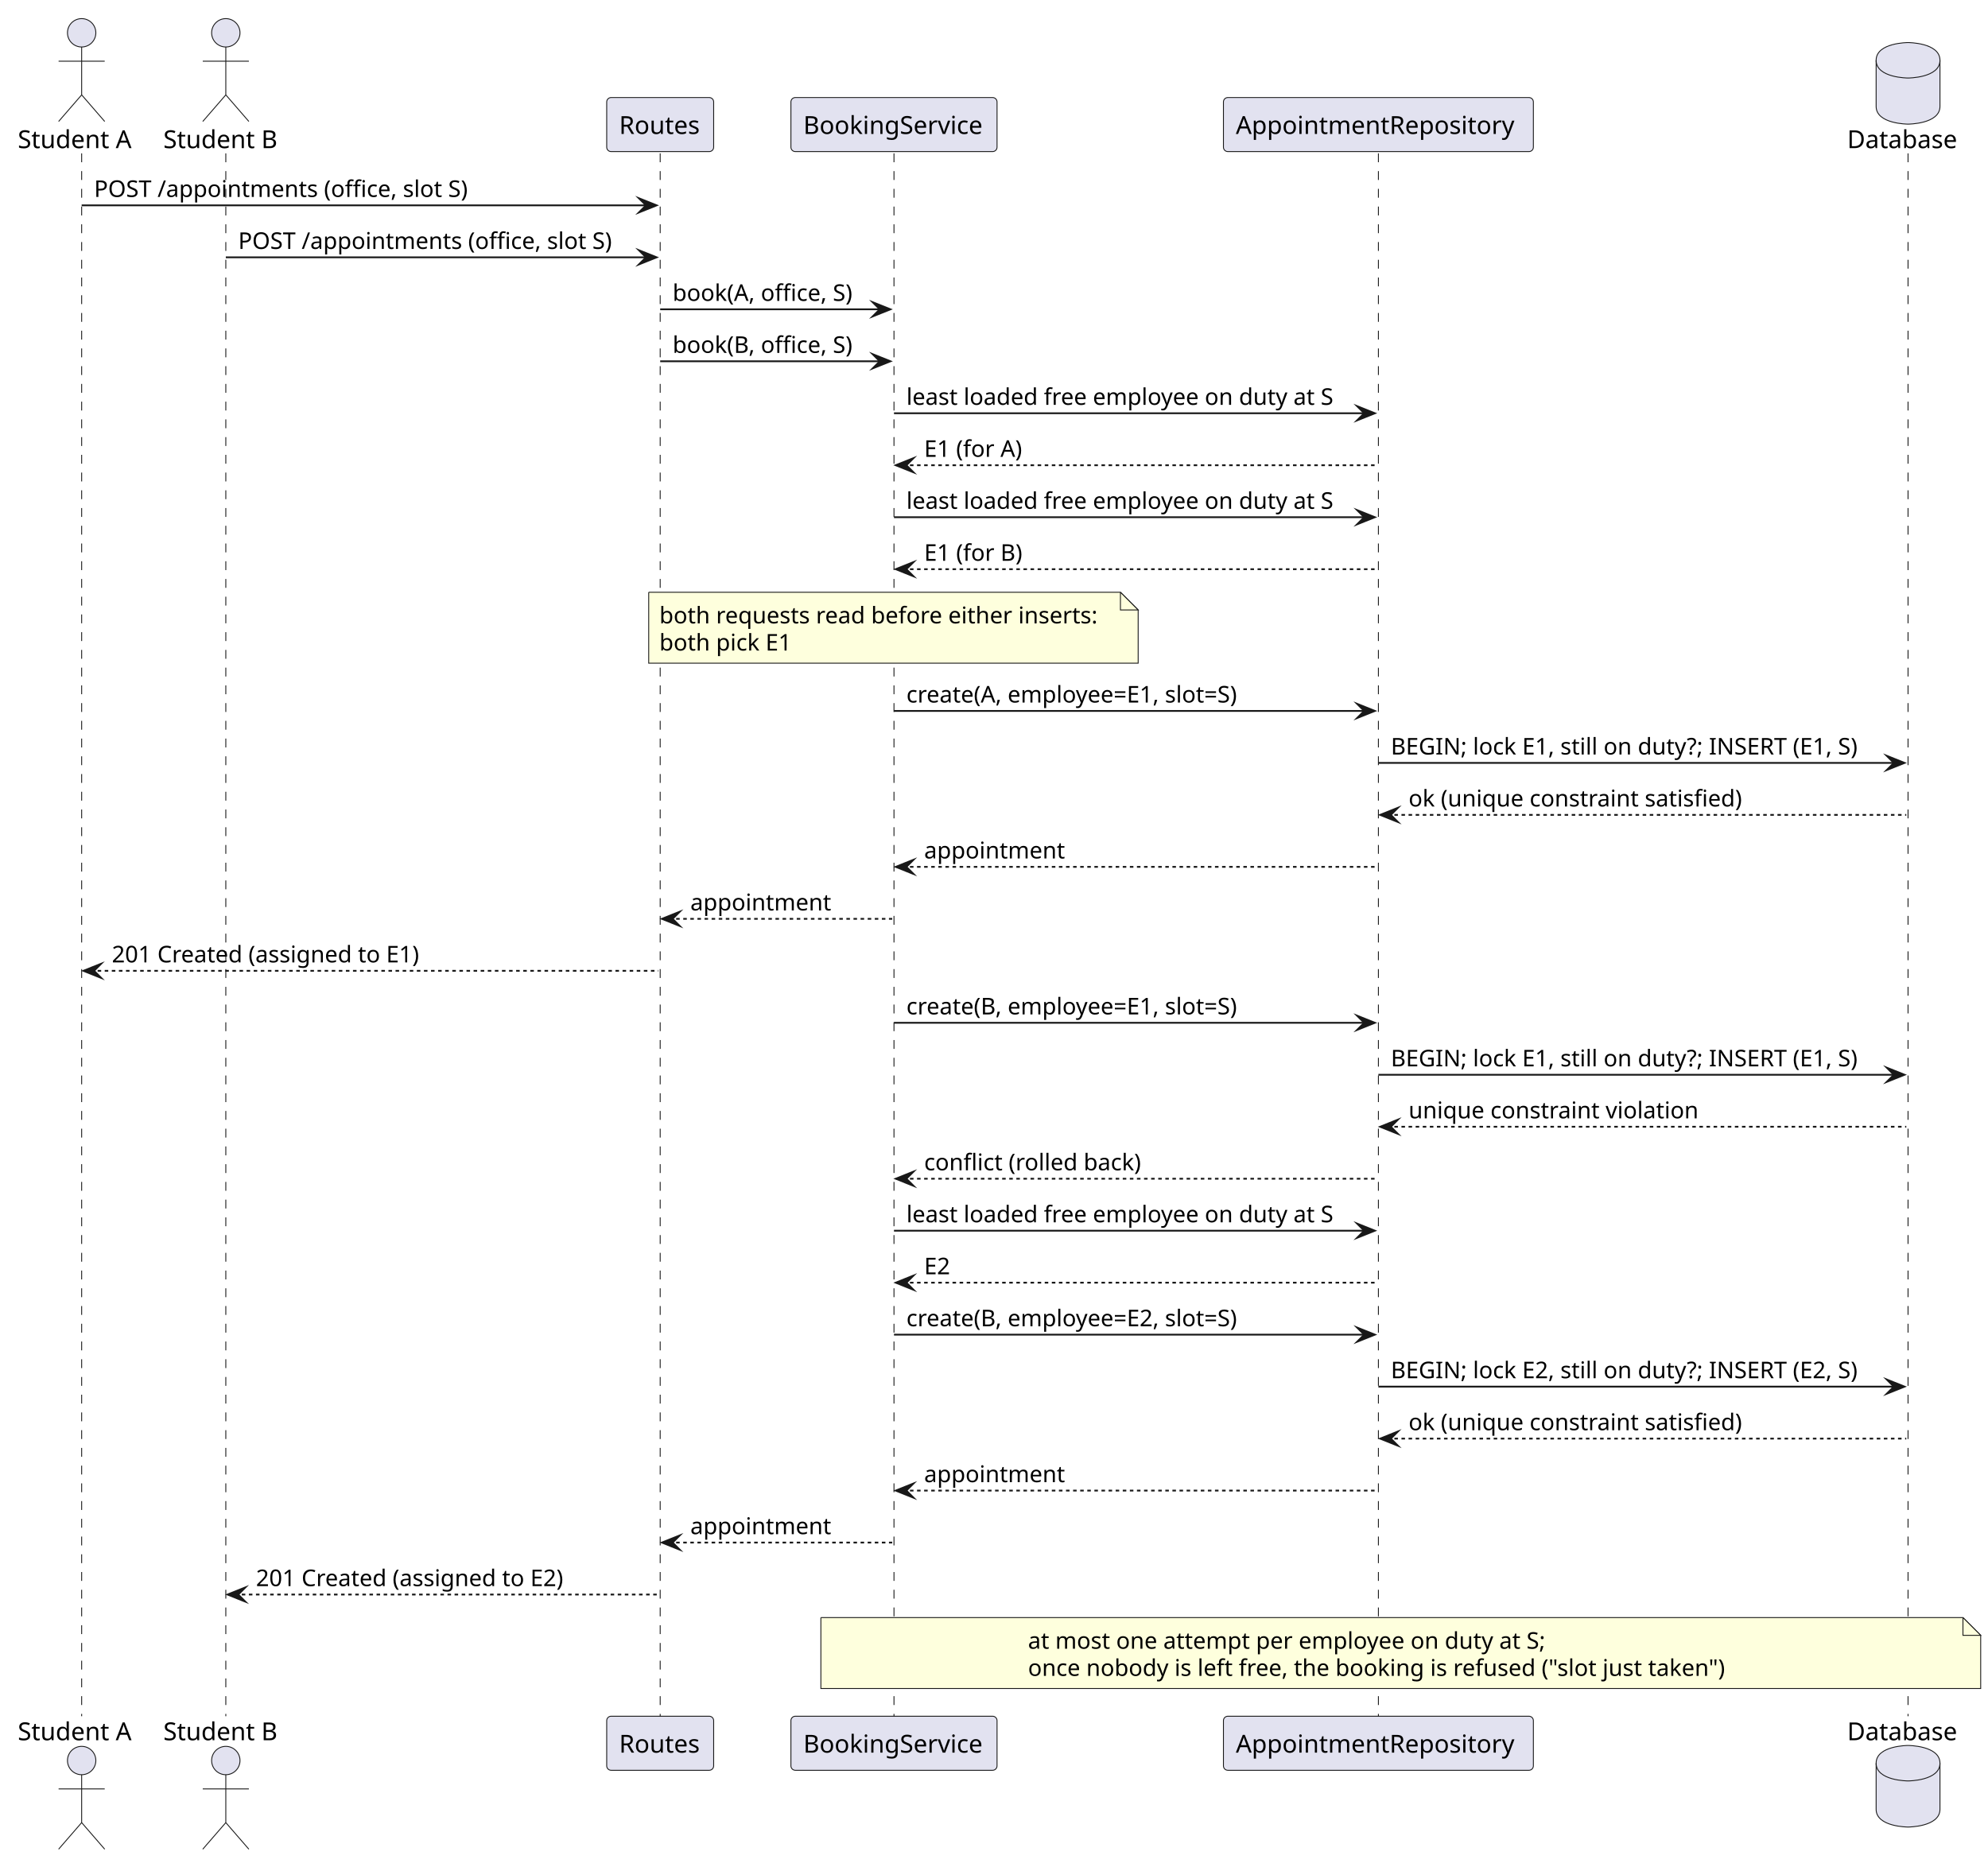
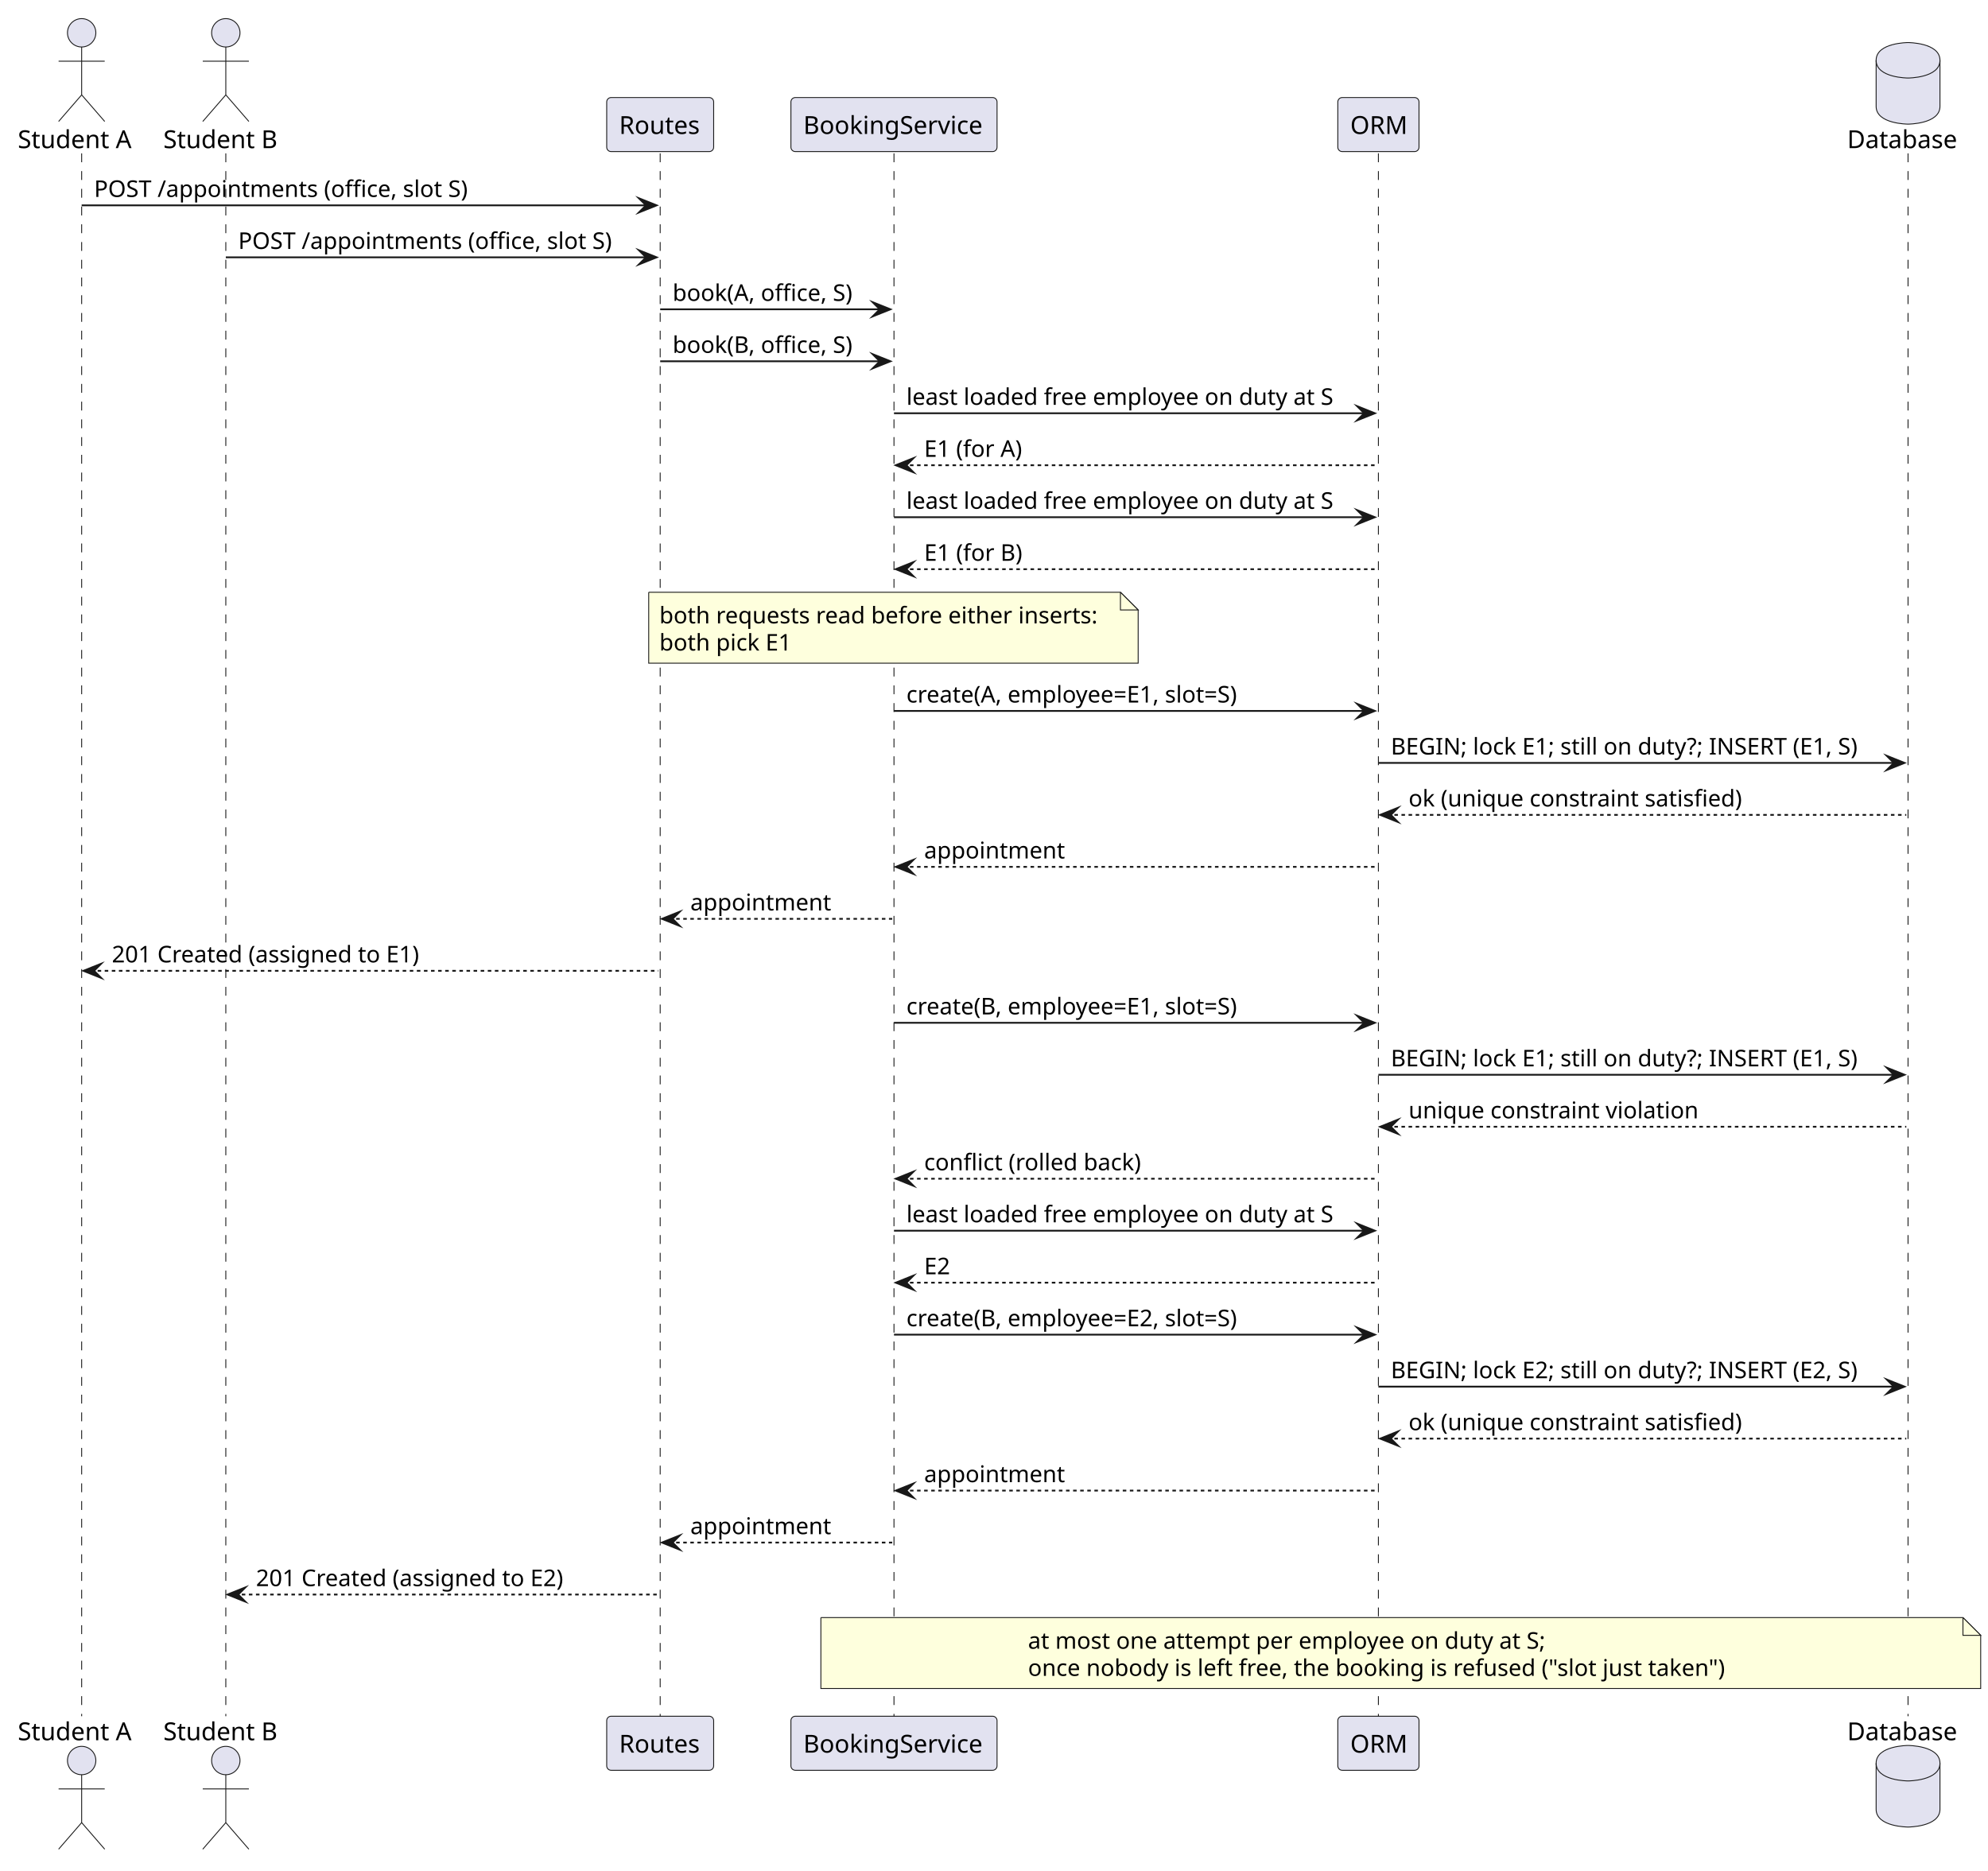
<svg xmlns="http://www.w3.org/2000/svg" version="1.1" data-diagram-type="SEQUENCE" style="width:1121px;height:1055px;background:#FFFFFF;" width="1121px" height="1055px" viewBox="0 0 1121 1055" zoomAndPan="magnify" preserveAspectRatio="none" contentStyleType="text/css">
  <defs />
  <g font-family="sans-serif" lengthAdjust="spacing">
    <g>
      <rect x="42.545" y="86.488" width="8" height="881.316" fill="#000" fill-opacity="0" />
      <line x1="46.045" y1="86.488" x2="46.045" y2="967.805" style="stroke:#181818;stroke-width:0.5;stroke-dasharray:5,5;" />
    </g>
    <g>
      <rect x="123.832" y="86.488" width="8" height="881.316" fill="#000" fill-opacity="0" />
      <line x1="127.332" y1="86.488" x2="127.332" y2="967.805" style="stroke:#181818;stroke-width:0.5;stroke-dasharray:5,5;" />
    </g>
    <g>
      <rect x="368.768" y="86.488" width="8" height="881.316" fill="#000" fill-opacity="0" />
      <line x1="372.268" y1="86.488" x2="372.268" y2="967.805" style="stroke:#181818;stroke-width:0.5;stroke-dasharray:5,5;" />
    </g>
    <g>
      <rect x="500.602" y="86.488" width="8" height="881.316" fill="#000" fill-opacity="0" />
      <line x1="504.102" y1="86.488" x2="504.102" y2="967.805" style="stroke:#181818;stroke-width:0.5;stroke-dasharray:5,5;" />
    </g>
    <g>
      <rect x="773.76" y="86.488" width="8" height="881.316" fill="#000" fill-opacity="0" />
      <line x1="777.26" y1="86.488" x2="777.26" y2="967.805" style="stroke:#181818;stroke-width:0.5;stroke-dasharray:5,5;" />
    </g>
    <g>
      <rect x="1072.417" y="86.488" width="8" height="881.316" fill="#000" fill-opacity="0" />
      <line x1="1075.917" y1="86.488" x2="1075.917" y2="967.805" style="stroke:#181818;stroke-width:0.5;stroke-dasharray:5,5;" />
    </g>
    <text x="10" y="83.535" fill="#000" font-size="14" textLength="66.09">Student A</text>
    <ellipse cx="46.045" cy="18.5" rx="8" ry="8" fill="#E2E2F0" style="stroke:#181818;stroke-width:0.5;" />
    <path d="M46.045,26.5 L46.045,53.5 M33.045,34.5 L59.045,34.5 M46.045,53.5 L33.045,68.5 M46.045,53.5 L59.045,68.5" style="stroke:#181818;stroke-width:0.5;" fill="none" />
    <text x="92.09" y="83.535" fill="#000" font-size="14" textLength="64.483">Student B</text>
    <ellipse cx="127.332" cy="18.5" rx="8" ry="8" fill="#E2E2F0" style="stroke:#181818;stroke-width:0.5;" />
    <path d="M127.332,26.5 L127.332,53.5 M114.332,34.5 L140.332,34.5 M127.332,53.5 L114.332,68.5 M127.332,53.5 L140.332,68.5" style="stroke:#181818;stroke-width:0.5;" fill="none" />
    <rect x="342.111" y="55" width="60.313" height="30.488" fill="#E2E2F0" style="stroke:#181818;stroke-width:0.5;" rx="2.5" ry="2.5" />
    <text x="349.111" y="75.535" fill="#000" font-size="14" textLength="46.313">Routes</text>
    <rect x="445.986" y="55" width="116.231" height="30.488" fill="#E2E2F0" style="stroke:#181818;stroke-width:0.5;" rx="2.5" ry="2.5" />
    <text x="452.986" y="75.535" fill="#000" font-size="14" textLength="102.231">BookingService</text>
-     <rect x="689.873" y="55" width="174.774" height="30.488" fill="#E2E2F0" style="stroke:#181818;stroke-width:0.5;" rx="2.5" ry="2.5" />
-     <text x="696.873" y="75.535" fill="#000" font-size="14" textLength="160.774">AppointmentRepository</text>
+     <rect x="754.367" y="55" width="45.787" height="30.488" fill="#E2E2F0" style="stroke:#181818;stroke-width:0.5;" rx="2.5" ry="2.5" />
+     <text x="761.367" y="75.535" fill="#000" font-size="14" textLength="31.787">ORM</text>
    <text x="1041.584" y="83.535" fill="#000" font-size="14" textLength="62.665">Database</text>
    <path d="M1057.917,34 C1057.917,24 1075.917,24 1075.917,24 C1075.917,24 1093.917,24 1093.917,34 L1093.917,60 C1093.917,70 1075.917,70 1075.917,70 C1075.917,70 1057.917,70 1057.917,60 L1057.917,34" style="stroke:#181818;stroke-width:0.5;" fill="#E2E2F0" />
    <path d="M1057.917,34 C1057.917,44 1075.917,44 1075.917,44 C1075.917,44 1093.917,44 1093.917,34" style="stroke:#181818;stroke-width:0.5;" fill="none" />
    <text x="10" y="981.34" fill="#000" font-size="14" textLength="66.09">Student A</text>
    <ellipse cx="46.045" cy="992.793" rx="8" ry="8" fill="#E2E2F0" style="stroke:#181818;stroke-width:0.5;" />
    <path d="M46.045,1000.793 L46.045,1027.793 M33.045,1008.793 L59.045,1008.793 M46.045,1027.793 L33.045,1042.793 M46.045,1027.793 L59.045,1042.793" style="stroke:#181818;stroke-width:0.5;" fill="none" />
    <text x="92.09" y="981.34" fill="#000" font-size="14" textLength="64.483">Student B</text>
    <ellipse cx="127.332" cy="992.793" rx="8" ry="8" fill="#E2E2F0" style="stroke:#181818;stroke-width:0.5;" />
    <path d="M127.332,1000.793 L127.332,1027.793 M114.332,1008.793 L140.332,1008.793 M127.332,1027.793 L114.332,1042.793 M127.332,1027.793 L140.332,1042.793" style="stroke:#181818;stroke-width:0.5;" fill="none" />
    <rect x="342.111" y="967.805" width="60.313" height="30.488" fill="#E2E2F0" style="stroke:#181818;stroke-width:0.5;" rx="2.5" ry="2.5" />
    <text x="349.111" y="988.34" fill="#000" font-size="14" textLength="46.313">Routes</text>
    <rect x="445.986" y="967.805" width="116.231" height="30.488" fill="#E2E2F0" style="stroke:#181818;stroke-width:0.5;" rx="2.5" ry="2.5" />
    <text x="452.986" y="988.34" fill="#000" font-size="14" textLength="102.231">BookingService</text>
-     <rect x="689.873" y="967.805" width="174.774" height="30.488" fill="#E2E2F0" style="stroke:#181818;stroke-width:0.5;" rx="2.5" ry="2.5" />
-     <text x="696.873" y="988.34" fill="#000" font-size="14" textLength="160.774">AppointmentRepository</text>
+     <rect x="754.367" y="967.805" width="45.787" height="30.488" fill="#E2E2F0" style="stroke:#181818;stroke-width:0.5;" rx="2.5" ry="2.5" />
+     <text x="761.367" y="988.34" fill="#000" font-size="14" textLength="31.787">ORM</text>
    <text x="1041.584" y="981.34" fill="#000" font-size="14" textLength="62.665">Database</text>
    <path d="M1057.917,994.293 C1057.917,984.293 1075.917,984.293 1075.917,984.293 C1075.917,984.293 1093.917,984.293 1093.917,994.293 L1093.917,1020.293 C1093.917,1030.293 1075.917,1030.293 1075.917,1030.293 C1075.917,1030.293 1057.917,1030.293 1057.917,1020.293 L1057.917,994.293" style="stroke:#181818;stroke-width:0.5;" fill="#E2E2F0" />
    <path d="M1057.917,994.293 C1057.917,1004.293 1075.917,1004.293 1075.917,1004.293 C1075.917,1004.293 1093.917,1004.293 1093.917,994.293" style="stroke:#181818;stroke-width:0.5;" fill="none" />
    <polygon points="360.268,111.799,370.268,115.799,360.268,119.799,364.268,115.799" fill="#181818" style="stroke:#181818;stroke-width:1;stroke-linejoin:miter;stroke-miterlimit:10;" />
    <line x1="46.045" y1="115.799" x2="366.268" y2="115.799" style="stroke:#181818;stroke-width:1;" />
    <text x="53.045" y="111.057" fill="#000" font-size="13" textLength="220.937">POST /appointments (office, slot S)</text>
    <polygon points="360.268,141.109,370.268,145.109,360.268,149.109,364.268,145.109" fill="#181818" style="stroke:#181818;stroke-width:1;stroke-linejoin:miter;stroke-miterlimit:10;" />
    <line x1="127.332" y1="145.109" x2="366.268" y2="145.109" style="stroke:#181818;stroke-width:1;" />
    <text x="134.332" y="140.367" fill="#000" font-size="13" textLength="220.937">POST /appointments (office, slot S)</text>
    <polygon points="492.102,170.42,502.102,174.42,492.102,178.42,496.102,174.42" fill="#181818" style="stroke:#181818;stroke-width:1;stroke-linejoin:miter;stroke-miterlimit:10;" />
    <line x1="372.268" y1="174.42" x2="498.102" y2="174.42" style="stroke:#181818;stroke-width:1;" />
    <text x="379.268" y="169.678" fill="#000" font-size="13" textLength="107.834">book(A, office, S)</text>
    <polygon points="492.102,199.73,502.102,203.73,492.102,207.73,496.102,203.73" fill="#181818" style="stroke:#181818;stroke-width:1;stroke-linejoin:miter;stroke-miterlimit:10;" />
    <line x1="372.268" y1="203.73" x2="498.102" y2="203.73" style="stroke:#181818;stroke-width:1;" />
    <text x="379.268" y="198.988" fill="#000" font-size="13" textLength="106.342">book(B, office, S)</text>
    <polygon points="765.26,229.041,775.26,233.041,765.26,237.041,769.26,233.041" fill="#181818" style="stroke:#181818;stroke-width:1;stroke-linejoin:miter;stroke-miterlimit:10;" />
    <line x1="504.102" y1="233.041" x2="771.26" y2="233.041" style="stroke:#181818;stroke-width:1;" />
    <text x="511.102" y="228.299" fill="#000" font-size="13" textLength="249.158">least loaded free employee on duty at S</text>
    <polygon points="515.102,258.352,505.102,262.352,515.102,266.352,511.102,262.352" fill="#181818" style="stroke:#181818;stroke-width:1;stroke-linejoin:miter;stroke-miterlimit:10;" />
    <line x1="509.102" y1="262.352" x2="776.26" y2="262.352" style="stroke:#181818;stroke-width:1;stroke-dasharray:2,2;" />
    <text x="521.102" y="257.609" fill="#000" font-size="13" textLength="59.001">E1 (for A)</text>
    <polygon points="765.26,287.662,775.26,291.662,765.26,295.662,769.26,291.662" fill="#181818" style="stroke:#181818;stroke-width:1;stroke-linejoin:miter;stroke-miterlimit:10;" />
    <line x1="504.102" y1="291.662" x2="771.26" y2="291.662" style="stroke:#181818;stroke-width:1;" />
    <text x="511.102" y="286.92" fill="#000" font-size="13" textLength="249.158">least loaded free employee on duty at S</text>
    <polygon points="515.102,316.973,505.102,320.973,515.102,324.973,511.102,320.973" fill="#181818" style="stroke:#181818;stroke-width:1;stroke-linejoin:miter;stroke-miterlimit:10;" />
    <line x1="509.102" y1="320.973" x2="776.26" y2="320.973" style="stroke:#181818;stroke-width:1;stroke-dasharray:2,2;" />
    <text x="521.102" y="316.23" fill="#000" font-size="13" textLength="57.51">E1 (for B)</text>
    <path d="M365.792,333.973 L365.792,373.973 L641.792,373.973 L641.792,343.973 L631.792,333.973 L365.792,333.973" style="stroke:#181818;stroke-width:0.5;" fill="#FEFFDD" />
    <path d="M631.792,333.973 L631.792,343.973 L641.792,343.973 L631.792,333.973" style="stroke:#181818;stroke-width:0.5;" fill="#FEFFDD" />
    <text x="371.792" y="351.541" fill="#000" font-size="13" textLength="255.62">both requests read before either inserts:</text>
    <text x="371.792" y="366.852" fill="#000" font-size="13" textLength="78.787">both pick E1</text>
    <polygon points="765.26,396.904,775.26,400.904,765.26,404.904,769.26,400.904" fill="#181818" style="stroke:#181818;stroke-width:1;stroke-linejoin:miter;stroke-miterlimit:10;" />
    <line x1="504.102" y1="400.904" x2="771.26" y2="400.904" style="stroke:#181818;stroke-width:1;" />
    <text x="511.102" y="396.162" fill="#000" font-size="13" textLength="199.132">create(A, employee=E1, slot=S)</text>
    <polygon points="1063.917,426.215,1073.917,430.215,1063.917,434.215,1067.917,430.215" fill="#181818" style="stroke:#181818;stroke-width:1;stroke-linejoin:miter;stroke-miterlimit:10;" />
    <line x1="777.26" y1="430.215" x2="1069.917" y2="430.215" style="stroke:#181818;stroke-width:1;" />
-     <text x="784.26" y="425.473" fill="#000" font-size="13" textLength="274.657">BEGIN; lock E1, still on duty?; INSERT (E1, S)</text>
+     <text x="784.26" y="425.473" fill="#000" font-size="13" textLength="274.657">BEGIN; lock E1; still on duty?; INSERT (E1, S)</text>
    <polygon points="788.26,455.525,778.26,459.525,788.26,463.525,784.26,459.525" fill="#181818" style="stroke:#181818;stroke-width:1;stroke-linejoin:miter;stroke-miterlimit:10;" />
    <line x1="782.26" y1="459.525" x2="1074.917" y2="459.525" style="stroke:#181818;stroke-width:1;stroke-dasharray:2,2;" />
    <text x="794.26" y="454.783" fill="#000" font-size="13" textLength="196.168">ok (unique constraint satisfied)</text>
    <polygon points="515.102,484.836,505.102,488.836,515.102,492.836,511.102,488.836" fill="#181818" style="stroke:#181818;stroke-width:1;stroke-linejoin:miter;stroke-miterlimit:10;" />
    <line x1="509.102" y1="488.836" x2="776.26" y2="488.836" style="stroke:#181818;stroke-width:1;stroke-dasharray:2,2;" />
    <text x="521.102" y="484.094" fill="#000" font-size="13" textLength="80.526">appointment</text>
    <polygon points="383.268,514.146,373.268,518.146,383.268,522.146,379.268,518.146" fill="#181818" style="stroke:#181818;stroke-width:1;stroke-linejoin:miter;stroke-miterlimit:10;" />
    <line x1="377.268" y1="518.146" x2="503.102" y2="518.146" style="stroke:#181818;stroke-width:1;stroke-dasharray:2,2;" />
    <text x="389.268" y="513.404" fill="#000" font-size="13" textLength="80.526">appointment</text>
    <polygon points="57.045,543.457,47.045,547.457,57.045,551.457,53.045,547.457" fill="#181818" style="stroke:#181818;stroke-width:1;stroke-linejoin:miter;stroke-miterlimit:10;" />
    <line x1="51.045" y1="547.457" x2="371.268" y2="547.457" style="stroke:#181818;stroke-width:1;stroke-dasharray:2,2;" />
    <text x="63.045" y="542.715" fill="#000" font-size="13" textLength="182.495">201 Created (assigned to E1)</text>
    <polygon points="765.26,572.768,775.26,576.768,765.26,580.768,769.26,576.768" fill="#181818" style="stroke:#181818;stroke-width:1;stroke-linejoin:miter;stroke-miterlimit:10;" />
    <line x1="504.102" y1="576.768" x2="771.26" y2="576.768" style="stroke:#181818;stroke-width:1;" />
    <text x="511.102" y="572.025" fill="#000" font-size="13" textLength="197.641">create(B, employee=E1, slot=S)</text>
    <polygon points="1063.917,602.078,1073.917,606.078,1063.917,610.078,1067.917,606.078" fill="#181818" style="stroke:#181818;stroke-width:1;stroke-linejoin:miter;stroke-miterlimit:10;" />
    <line x1="777.26" y1="606.078" x2="1069.917" y2="606.078" style="stroke:#181818;stroke-width:1;" />
-     <text x="784.26" y="601.336" fill="#000" font-size="13" textLength="274.657">BEGIN; lock E1, still on duty?; INSERT (E1, S)</text>
+     <text x="784.26" y="601.336" fill="#000" font-size="13" textLength="274.657">BEGIN; lock E1; still on duty?; INSERT (E1, S)</text>
    <polygon points="788.26,631.389,778.26,635.389,788.26,639.389,784.26,635.389" fill="#181818" style="stroke:#181818;stroke-width:1;stroke-linejoin:miter;stroke-miterlimit:10;" />
    <line x1="782.26" y1="635.389" x2="1074.917" y2="635.389" style="stroke:#181818;stroke-width:1;stroke-dasharray:2,2;" />
    <text x="794.26" y="630.646" fill="#000" font-size="13" textLength="169.083">unique constraint violation</text>
    <polygon points="515.102,660.699,505.102,664.699,515.102,668.699,511.102,664.699" fill="#181818" style="stroke:#181818;stroke-width:1;stroke-linejoin:miter;stroke-miterlimit:10;" />
    <line x1="509.102" y1="664.699" x2="776.26" y2="664.699" style="stroke:#181818;stroke-width:1;stroke-dasharray:2,2;" />
    <text x="521.102" y="659.957" fill="#000" font-size="13" textLength="129.073">conflict (rolled back)</text>
    <polygon points="765.26,690.01,775.26,694.01,765.26,698.01,769.26,694.01" fill="#181818" style="stroke:#181818;stroke-width:1;stroke-linejoin:miter;stroke-miterlimit:10;" />
    <line x1="504.102" y1="694.01" x2="771.26" y2="694.01" style="stroke:#181818;stroke-width:1;" />
    <text x="511.102" y="689.268" fill="#000" font-size="13" textLength="249.158">least loaded free employee on duty at S</text>
    <polygon points="515.102,719.32,505.102,723.32,515.102,727.32,511.102,723.32" fill="#181818" style="stroke:#181818;stroke-width:1;stroke-linejoin:miter;stroke-miterlimit:10;" />
    <line x1="509.102" y1="723.32" x2="776.26" y2="723.32" style="stroke:#181818;stroke-width:1;stroke-dasharray:2,2;" />
    <text x="521.102" y="718.578" fill="#000" font-size="13" textLength="15.266">E2</text>
    <polygon points="765.26,748.631,775.26,752.631,765.26,756.631,769.26,752.631" fill="#181818" style="stroke:#181818;stroke-width:1;stroke-linejoin:miter;stroke-miterlimit:10;" />
    <line x1="504.102" y1="752.631" x2="771.26" y2="752.631" style="stroke:#181818;stroke-width:1;" />
    <text x="511.102" y="747.889" fill="#000" font-size="13" textLength="197.641">create(B, employee=E2, slot=S)</text>
    <polygon points="1063.917,777.941,1073.917,781.941,1063.917,785.941,1067.917,781.941" fill="#181818" style="stroke:#181818;stroke-width:1;stroke-linejoin:miter;stroke-miterlimit:10;" />
    <line x1="777.26" y1="781.941" x2="1069.917" y2="781.941" style="stroke:#181818;stroke-width:1;" />
-     <text x="784.26" y="777.199" fill="#000" font-size="13" textLength="274.657">BEGIN; lock E2, still on duty?; INSERT (E2, S)</text>
+     <text x="784.26" y="777.199" fill="#000" font-size="13" textLength="274.657">BEGIN; lock E2; still on duty?; INSERT (E2, S)</text>
    <polygon points="788.26,807.252,778.26,811.252,788.26,815.252,784.26,811.252" fill="#181818" style="stroke:#181818;stroke-width:1;stroke-linejoin:miter;stroke-miterlimit:10;" />
    <line x1="782.26" y1="811.252" x2="1074.917" y2="811.252" style="stroke:#181818;stroke-width:1;stroke-dasharray:2,2;" />
    <text x="794.26" y="806.51" fill="#000" font-size="13" textLength="196.168">ok (unique constraint satisfied)</text>
    <polygon points="515.102,836.563,505.102,840.563,515.102,844.563,511.102,840.563" fill="#181818" style="stroke:#181818;stroke-width:1;stroke-linejoin:miter;stroke-miterlimit:10;" />
    <line x1="509.102" y1="840.563" x2="776.26" y2="840.563" style="stroke:#181818;stroke-width:1;stroke-dasharray:2,2;" />
    <text x="521.102" y="835.82" fill="#000" font-size="13" textLength="80.526">appointment</text>
    <polygon points="383.268,865.873,373.268,869.873,383.268,873.873,379.268,869.873" fill="#181818" style="stroke:#181818;stroke-width:1;stroke-linejoin:miter;stroke-miterlimit:10;" />
    <line x1="377.268" y1="869.873" x2="503.102" y2="869.873" style="stroke:#181818;stroke-width:1;stroke-dasharray:2,2;" />
    <text x="389.268" y="865.131" fill="#000" font-size="13" textLength="80.526">appointment</text>
    <polygon points="138.332,895.184,128.332,899.184,138.332,903.184,134.332,899.184" fill="#181818" style="stroke:#181818;stroke-width:1;stroke-linejoin:miter;stroke-miterlimit:10;" />
    <line x1="132.332" y1="899.184" x2="371.268" y2="899.184" style="stroke:#181818;stroke-width:1;stroke-dasharray:2,2;" />
    <text x="144.332" y="894.441" fill="#000" font-size="13" textLength="182.495">201 Created (assigned to E2)</text>
    <path d="M462.878,912.184 L462.878,952.184 L1116.878,952.184 L1116.878,922.184 L1106.878,912.184 L462.878,912.184" style="stroke:#181818;stroke-width:0.5;" fill="#FEFFDD" />
    <path d="M1106.878,912.184 L1106.878,922.184 L1116.878,922.184 L1106.878,912.184" style="stroke:#181818;stroke-width:0.5;" fill="#FEFFDD" />
    <text x="579.668" y="929.752" fill="#000" font-size="13" textLength="301.736">at most one attempt per employee on duty at S;</text>
    <text x="579.668" y="945.063" fill="#000" font-size="13" textLength="411.684">once nobody is left free, the booking is refused ("slot just taken")</text>
  </g>
</svg>
